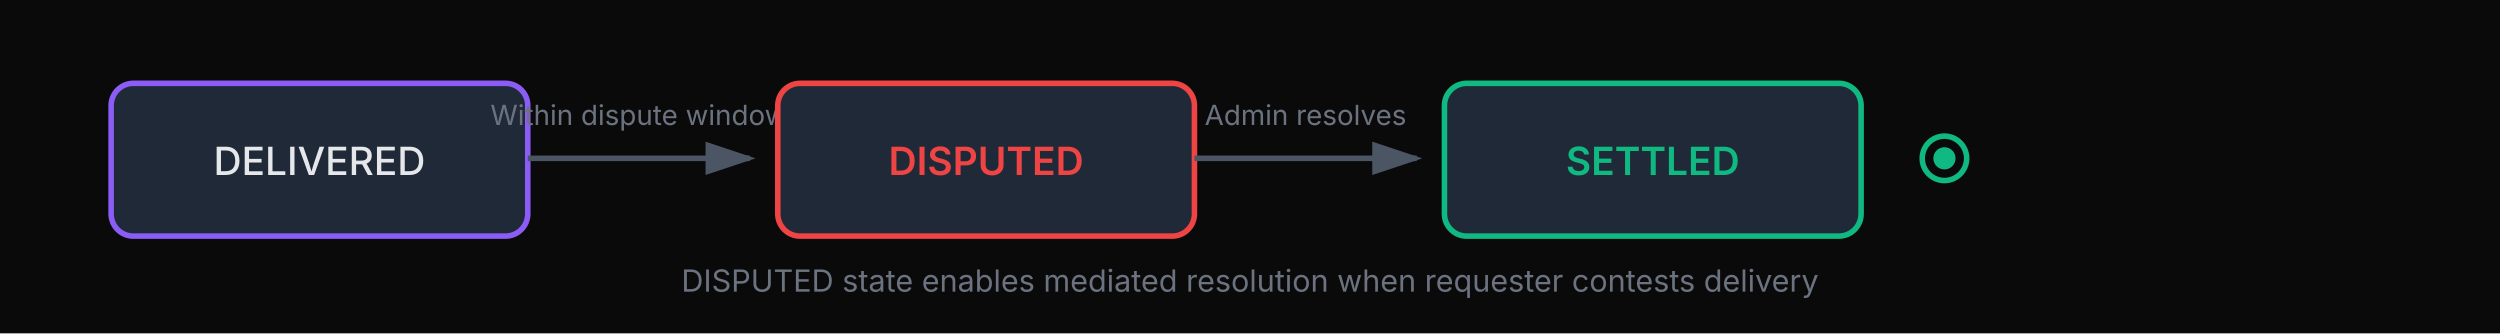
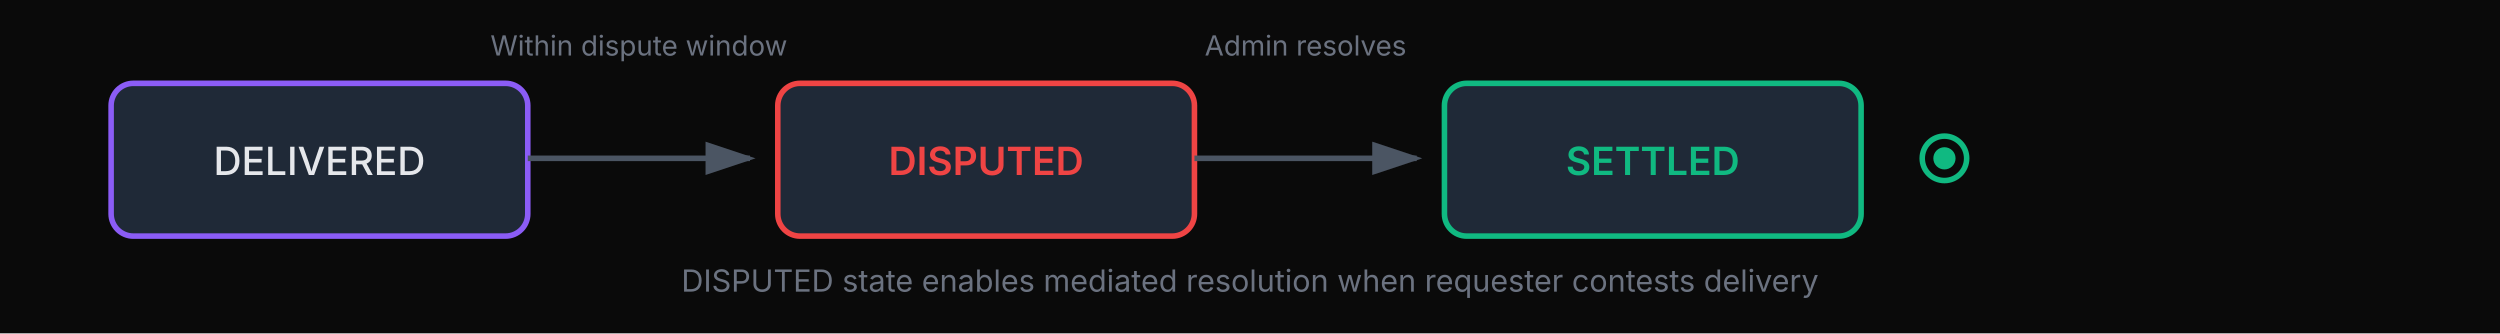
<svg xmlns="http://www.w3.org/2000/svg" viewBox="0 0 900 120" preserveAspectRatio="xMidYMid meet">
  <rect width="900" height="120" fill="#0A0A0A" />
  <rect x="40" y="30" width="150" height="55" rx="8" fill="#1F2937" stroke="#8B5CF6" stroke-width="2" />
  <text x="115" y="63" text-anchor="middle" fill="#E5E7EB" font-family="system-ui, -apple-system, sans-serif" font-size="14" font-weight="500">DELIVERED</text>
  <line x1="190" y1="57" x2="270" y2="57" stroke="#4B5563" stroke-width="2" marker-end="url(#arrow-dispute)" />
-   <text x="230" y="45" text-anchor="middle" fill="#6B7280" font-family="system-ui, -apple-system, sans-serif" font-size="10">Within dispute window</text>
+   <text x="230" y="20" text-anchor="middle" fill="#6B7280" font-family="system-ui, -apple-system, sans-serif" font-size="10">Within dispute window</text>
  <rect x="280" y="30" width="150" height="55" rx="8" fill="#1F2937" stroke="#EF4444" stroke-width="2" />
  <text x="355" y="63" text-anchor="middle" fill="#EF4444" font-family="system-ui, -apple-system, sans-serif" font-size="14" font-weight="600">DISPUTED</text>
  <line x1="430" y1="57" x2="510" y2="57" stroke="#4B5563" stroke-width="2" marker-end="url(#arrow-dispute)" />
-   <text x="470" y="45" text-anchor="middle" fill="#6B7280" font-family="system-ui, -apple-system, sans-serif" font-size="10">Admin resolves</text>
+   <text x="470" y="20" text-anchor="middle" fill="#6B7280" font-family="system-ui, -apple-system, sans-serif" font-size="10">Admin resolves</text>
  <rect x="520" y="30" width="150" height="55" rx="8" fill="#1F2937" stroke="#10B981" stroke-width="2" />
  <text x="595" y="63" text-anchor="middle" fill="#10B981" font-family="system-ui, -apple-system, sans-serif" font-size="14" font-weight="600">SETTLED</text>
  <circle cx="700" cy="57" r="8" fill="none" stroke="#10B981" stroke-width="2" />
  <circle cx="700" cy="57" r="4" fill="#10B981" />
  <text x="450" y="105" text-anchor="middle" fill="#6B7280" font-family="system-ui, -apple-system, sans-serif" font-size="11">
    DISPUTED state enables mediated resolution when requester contests delivery
  </text>
  <defs>
    <marker id="arrow-dispute" markerWidth="10" markerHeight="10" refX="8" refY="3" orient="auto" markerUnits="strokeWidth">
      <path d="M0,0 L0,6 L9,3 z" fill="#4B5563" />
    </marker>
  </defs>
</svg>
